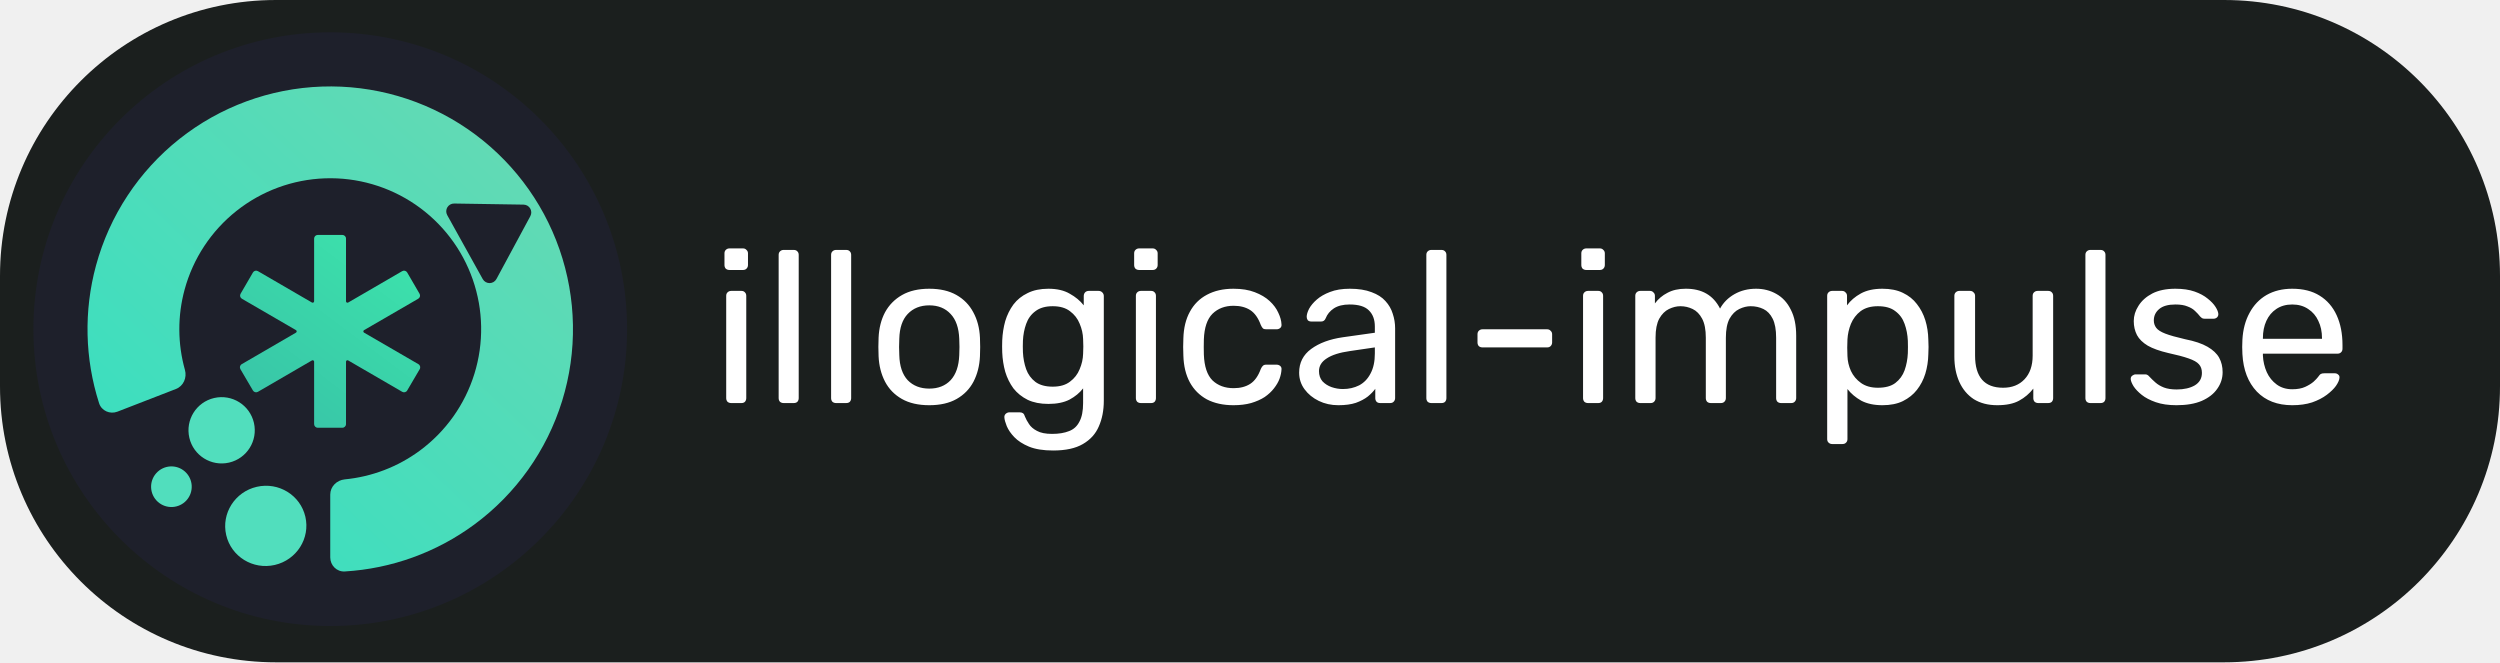
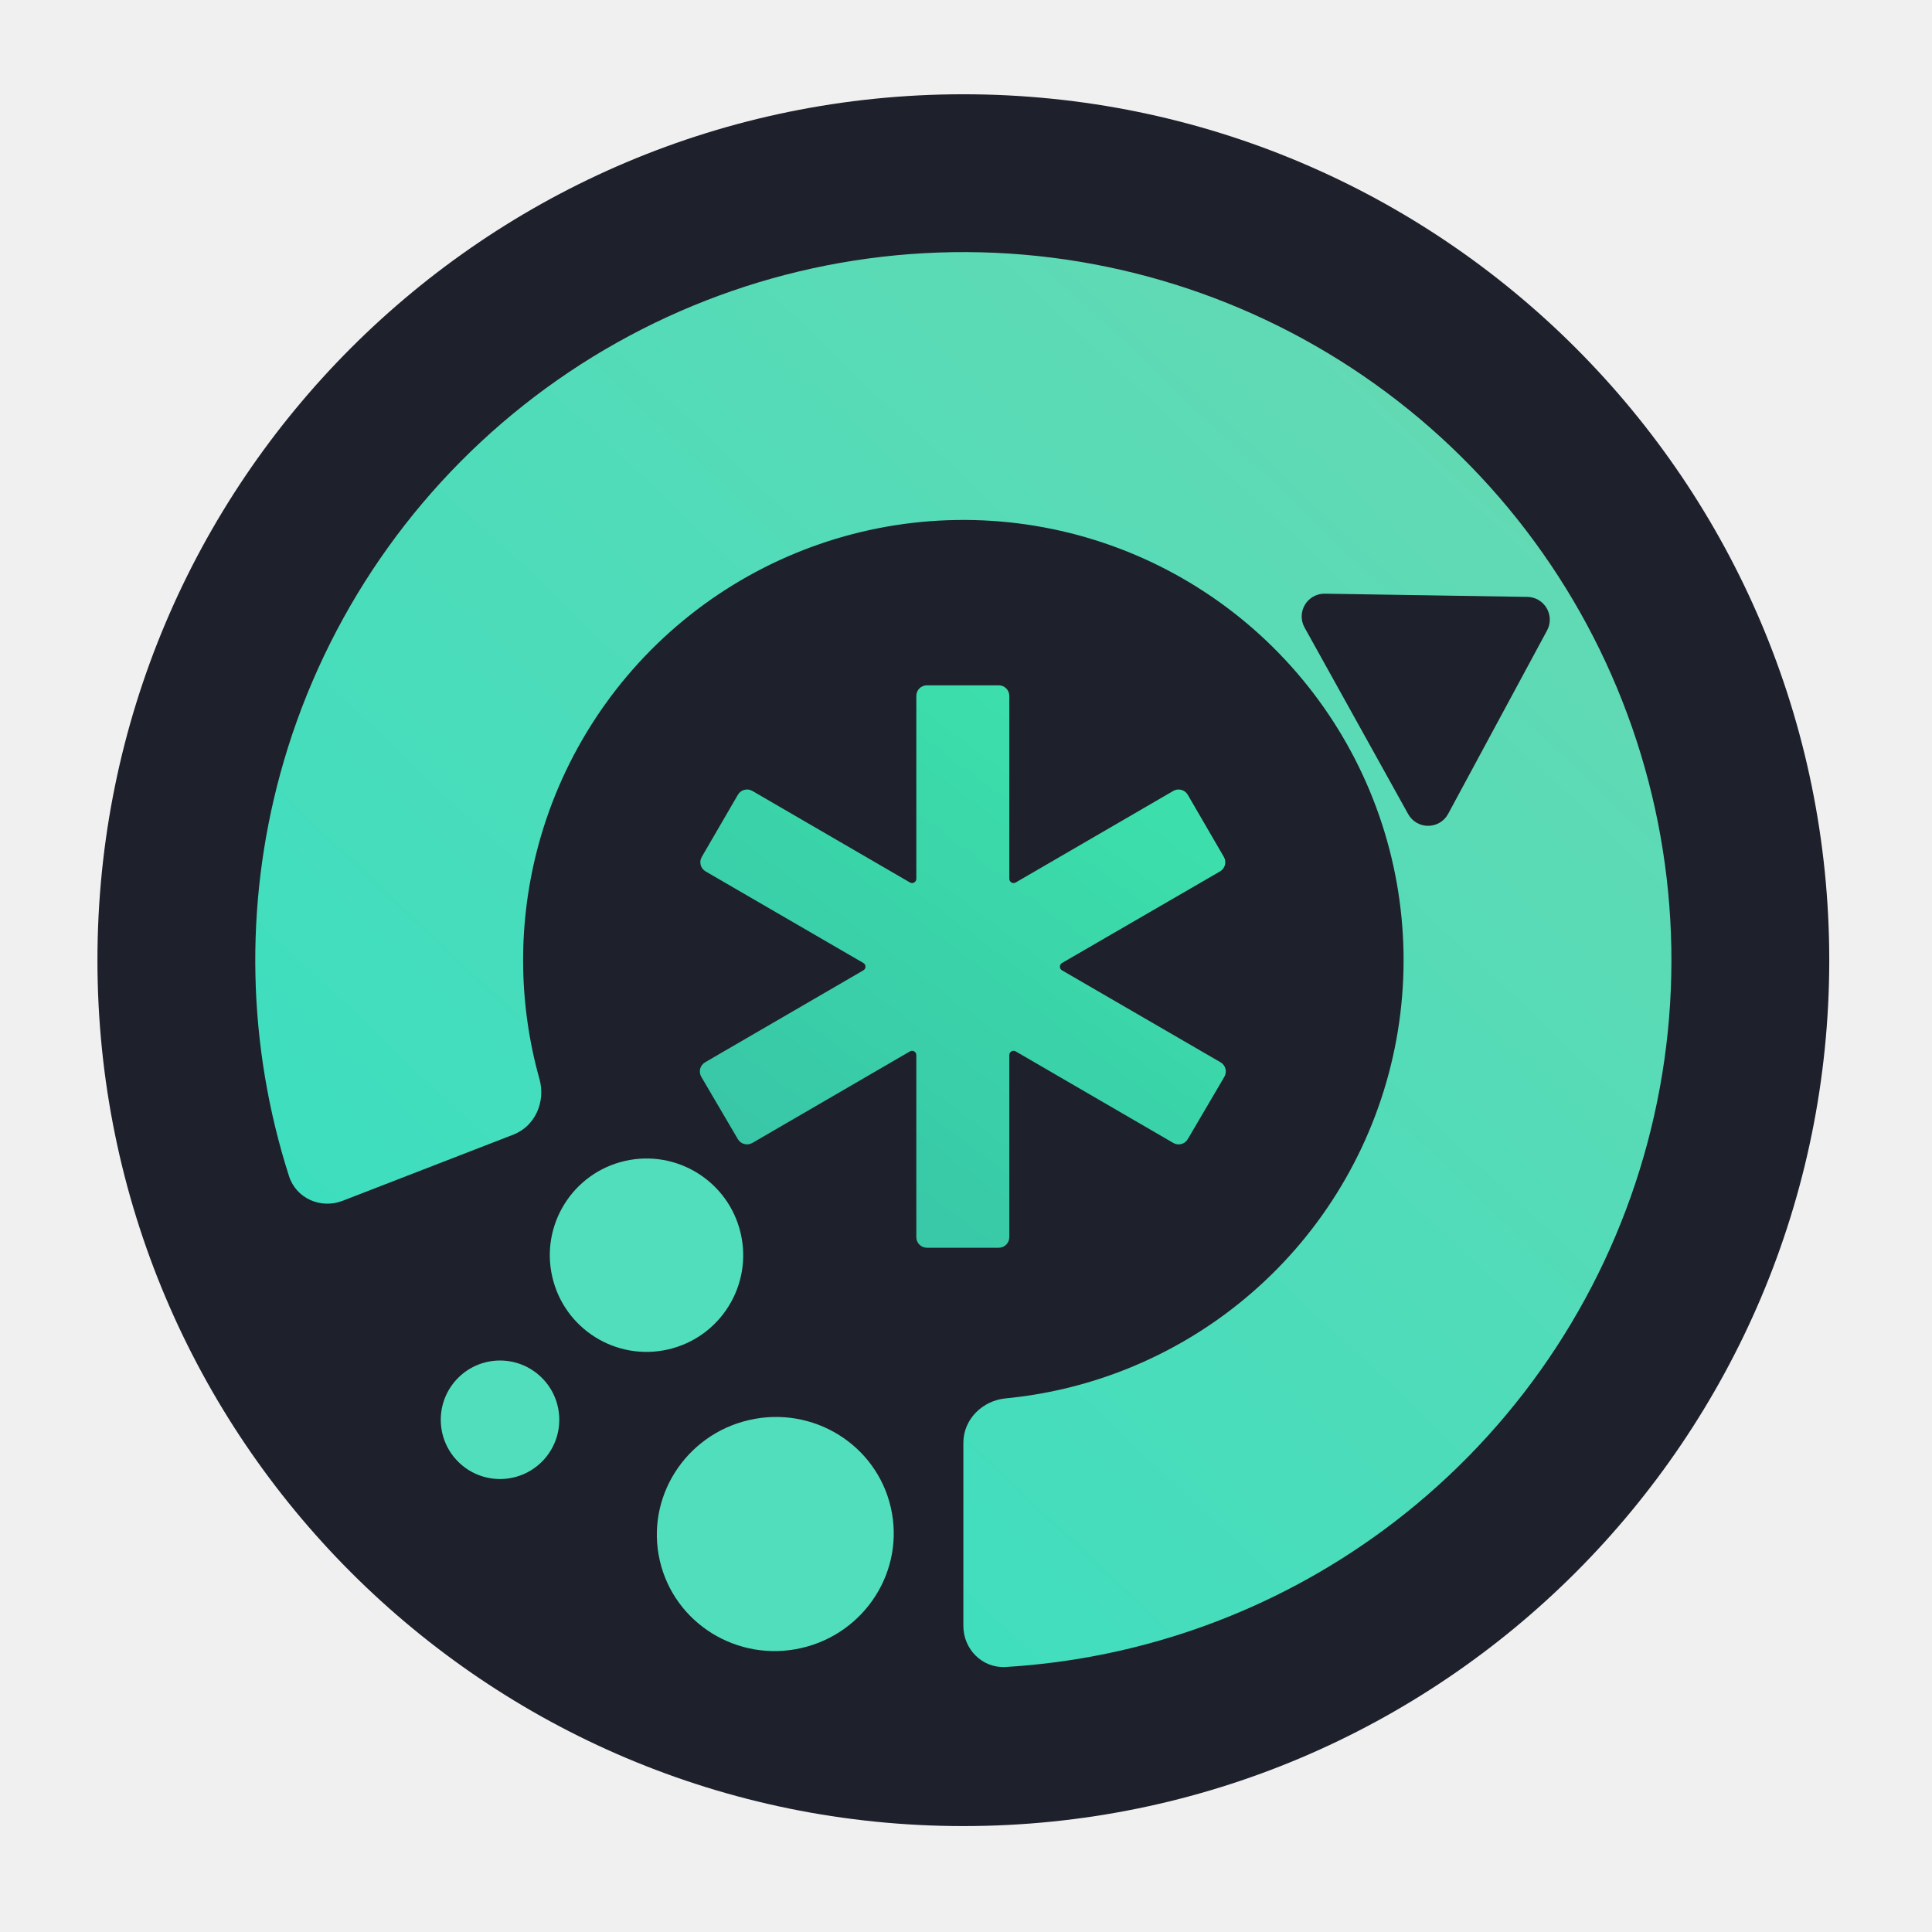
- <svg xmlns="http://www.w3.org/2000/svg" width="199.995" height="52.984" viewBox="0 0 6885 1824" fill="none" version="1.1" id="svg8">
-   <rect width="6885" height="1824" rx="760" fill="#1b1f1e" id="rect1" x="0" y="0" />
-   <path d="m 2013.62,1110 c -3.96,0 -7.33,-1.19 -10.1,-3.56 -2.38,-2.78 -3.56,-6.14 -3.56,-10.1 V 814.782 c 0,-3.96 1.18,-7.128 3.56,-9.504 2.77,-2.772 6.14,-4.158 10.1,-4.158 h 28.51 c 3.96,0 7.13,1.386 9.5,4.158 2.38,2.376 3.57,5.544 3.57,9.504 v 281.558 c 0,3.96 -1.19,7.32 -3.57,10.1 -2.37,2.37 -5.54,3.56 -9.5,3.56 z m -4.75,-366.498 c -3.96,0 -7.33,-1.188 -10.1,-3.564 -2.38,-2.772 -3.57,-6.138 -3.57,-10.098 v -32.076 c 0,-3.96 1.19,-7.128 3.57,-9.504 2.77,-2.772 6.14,-4.158 10.1,-4.158 h 37.42 c 3.96,0 7.13,1.386 9.5,4.158 2.77,2.376 4.16,5.544 4.16,9.504 v 32.076 c 0,3.96 -1.39,7.326 -4.16,10.098 -2.37,2.376 -5.54,3.564 -9.5,3.564 z M 2158.07,1110 c -3.96,0 -7.32,-1.19 -10.1,-3.56 -2.37,-2.78 -3.56,-6.14 -3.56,-10.1 V 701.922 c 0,-3.96 1.19,-7.128 3.56,-9.504 2.78,-2.772 6.14,-4.158 10.1,-4.158 h 27.92 c 4.36,0 7.72,1.386 10.1,4.158 2.37,2.376 3.56,5.544 3.56,9.504 v 394.418 c 0,3.96 -1.19,7.32 -3.56,10.1 -2.38,2.37 -5.74,3.56 -10.1,3.56 z m 144.44,0 c -3.96,0 -7.33,-1.19 -10.1,-3.56 -2.37,-2.78 -3.56,-6.14 -3.56,-10.1 V 701.922 c 0,-3.96 1.19,-7.128 3.56,-9.504 2.77,-2.772 6.14,-4.158 10.1,-4.158 h 27.92 c 4.35,0 7.72,1.386 10.1,4.158 2.37,2.376 3.56,5.544 3.56,9.504 v 394.418 c 0,3.96 -1.19,7.32 -3.56,10.1 -2.38,2.37 -5.75,3.56 -10.1,3.56 z m 256.71,5.94 c -30.1,0 -55.25,-5.74 -75.44,-17.23 -20.2,-11.48 -35.64,-27.32 -46.33,-47.52 -10.7,-20.59 -16.64,-43.95 -17.82,-70.088 -0.4,-6.732 -0.6,-15.246 -0.6,-25.542 0,-10.692 0.2,-19.206 0.6,-25.542 1.18,-26.532 7.12,-49.896 17.82,-70.092 11.08,-20.196 26.73,-36.036 46.92,-47.52 20.2,-11.484 45.15,-17.226 74.85,-17.226 29.7,0 54.64,5.742 74.84,17.226 20.2,11.484 35.64,27.324 46.33,47.52 11.09,20.196 17.23,43.56 18.42,70.092 0.39,6.336 0.59,14.85 0.59,25.542 0,10.296 -0.2,18.81 -0.59,25.542 -1.19,26.138 -7.13,49.498 -17.82,70.088 -10.7,20.2 -26.14,36.04 -46.34,47.52 -20.19,11.49 -45.34,17.23 -75.43,17.23 z m 0,-45.74 c 24.55,0 44.15,-7.72 58.8,-23.16 14.65,-15.84 22.57,-38.81 23.76,-68.908 0.4,-5.94 0.6,-13.464 0.6,-22.572 0,-9.108 -0.2,-16.632 -0.6,-22.572 -1.19,-30.096 -9.11,-52.866 -23.76,-68.31 -14.65,-15.84 -34.25,-23.76 -58.8,-23.76 -24.56,0 -44.36,7.92 -59.4,23.76 -14.66,15.444 -22.38,38.214 -23.17,68.31 -0.4,5.94 -0.59,13.464 -0.59,22.572 0,9.108 0.19,16.632 0.59,22.572 0.79,30.098 8.51,53.068 23.17,68.908 15.04,15.44 34.84,23.16 59.4,23.16 z m 341.08,170.48 c -26.93,0 -49.1,-3.56 -66.53,-10.69 -17.02,-7.13 -30.49,-15.84 -40.39,-26.14 -9.5,-9.9 -16.43,-20 -20.79,-30.29 -3.96,-9.9 -6.14,-17.82 -6.53,-23.76 -0.4,-3.96 0.79,-7.33 3.56,-10.1 3.17,-2.77 6.54,-4.16 10.1,-4.16 h 28.51 c 3.57,0 6.54,0.79 8.91,2.38 2.38,1.58 4.36,4.95 5.94,10.1 2.38,5.94 5.94,12.47 10.69,19.6 4.76,7.52 12.08,13.86 21.98,19.01 9.9,5.54 23.76,8.31 41.58,8.31 18.61,0 34.26,-2.57 46.93,-7.72 12.67,-4.75 22.17,-13.46 28.51,-26.14 6.73,-12.27 10.1,-29.3 10.1,-51.08 v -40.39 c -9.51,12.27 -21.98,22.57 -37.42,30.89 -15.45,7.92 -34.85,11.88 -58.22,11.88 -22.17,0 -41.18,-3.77 -57.02,-11.29 -15.84,-7.92 -28.91,-18.41 -39.2,-31.48 -9.9,-13.47 -17.43,-28.71 -22.58,-45.74 -4.75,-17.03 -7.52,-34.848 -8.31,-53.46 -0.4,-11.088 -0.4,-21.978 0,-32.67 0.79,-18.612 3.56,-36.432 8.31,-53.46 5.15,-17.028 12.68,-32.274 22.58,-45.738 10.29,-13.464 23.36,-23.958 39.2,-31.482 15.84,-7.92 34.85,-11.88 57.02,-11.88 23.76,0 43.37,4.554 58.81,13.662 15.84,8.712 28.71,19.404 38.61,32.076 v -25.542 c 0,-3.96 1.19,-7.326 3.56,-10.098 2.78,-2.772 6.14,-4.158 10.1,-4.158 h 27.33 c 3.96,0 7.32,1.386 10.09,4.158 2.78,2.772 4.16,6.138 4.16,10.098 v 288.094 c 0,26.53 -4.55,50.09 -13.66,70.68 -8.71,20.59 -23.36,36.83 -43.96,48.71 -20.19,11.88 -47.52,17.82 -81.97,17.82 z m -1.19,-175.82 c 19.8,0 35.64,-4.56 47.52,-13.67 12.28,-9.1 21.19,-20.59 26.73,-34.45 5.94,-13.86 9.11,-27.916 9.51,-42.172 0.39,-5.544 0.59,-12.276 0.59,-20.196 0,-8.316 -0.2,-15.246 -0.59,-20.79 -0.4,-14.256 -3.57,-28.314 -9.51,-42.174 -5.54,-13.86 -14.45,-25.344 -26.73,-34.452 -11.88,-9.108 -27.72,-13.662 -47.52,-13.662 -19.8,0 -35.64,4.554 -47.52,13.662 -11.88,8.712 -20.39,20.394 -25.54,35.046 -5.15,14.256 -8.12,29.7 -8.91,46.332 -0.39,10.296 -0.39,20.79 0,31.482 0.79,16.632 3.76,32.274 8.91,46.924 5.15,14.26 13.66,25.94 25.54,35.05 11.88,8.71 27.72,13.07 47.52,13.07 z m 242.76,45.14 c -3.96,0 -7.33,-1.19 -10.1,-3.56 -2.37,-2.78 -3.56,-6.14 -3.56,-10.1 V 814.782 c 0,-3.96 1.19,-7.128 3.56,-9.504 2.77,-2.772 6.14,-4.158 10.1,-4.158 h 28.51 c 3.96,0 7.13,1.386 9.51,4.158 2.37,2.376 3.56,5.544 3.56,9.504 v 281.558 c 0,3.96 -1.19,7.32 -3.56,10.1 -2.38,2.37 -5.55,3.56 -9.51,3.56 z m -4.75,-366.498 c -3.96,0 -7.33,-1.188 -10.1,-3.564 -2.38,-2.772 -3.56,-6.138 -3.56,-10.098 v -32.076 c 0,-3.96 1.18,-7.128 3.56,-9.504 2.77,-2.772 6.14,-4.158 10.1,-4.158 h 37.42 c 3.96,0 7.13,1.386 9.5,4.158 2.78,2.376 4.16,5.544 4.16,9.504 v 32.076 c 0,3.96 -1.38,7.326 -4.16,10.098 -2.37,2.376 -5.54,3.564 -9.5,3.564 z m 259.69,372.438 c -28.12,0 -52.47,-5.35 -73.06,-16.04 -20.2,-11.09 -35.84,-26.73 -46.93,-46.92 -11.09,-20.6 -17.03,-45.15 -17.82,-73.66 -0.4,-5.94 -0.59,-13.86 -0.59,-23.76 0,-9.9 0.19,-17.82 0.59,-23.76 0.79,-28.512 6.73,-52.866 17.82,-73.062 11.09,-20.592 26.73,-36.234 46.93,-46.926 20.59,-11.088 44.94,-16.632 73.06,-16.632 22.97,0 42.57,3.168 58.8,9.504 16.64,6.336 30.3,14.454 40.99,24.354 10.69,9.9 18.61,20.592 23.76,32.076 5.54,11.484 8.51,22.374 8.91,32.67 0.4,3.96 -0.79,7.128 -3.56,9.504 -2.78,2.376 -6.14,3.564 -10.1,3.564 h -28.51 c -3.96,0 -6.93,-0.792 -8.91,-2.376 -1.98,-1.98 -3.96,-5.148 -5.94,-9.504 -7.13,-19.404 -16.83,-33.066 -29.11,-40.986 -12.28,-7.92 -27.52,-11.88 -45.74,-11.88 -23.76,0 -43.16,7.326 -58.21,21.978 -14.65,14.652 -22.57,38.214 -23.76,70.686 -0.4,14.256 -0.4,28.116 0,41.58 1.19,32.87 9.11,56.63 23.76,71.28 15.05,14.26 34.45,21.38 58.21,21.38 18.22,0 33.46,-3.96 45.74,-11.88 12.28,-7.92 21.98,-21.58 29.11,-40.98 1.98,-4.36 3.96,-7.33 5.94,-8.91 1.98,-1.98 4.95,-2.97 8.91,-2.97 h 28.51 c 3.96,0 7.32,1.19 10.1,3.56 2.77,2.38 3.96,5.55 3.56,9.51 -0.4,8.31 -2.18,16.83 -5.35,25.54 -3.16,8.71 -8.31,17.62 -15.44,26.73 -6.73,8.71 -15.25,16.63 -25.54,23.76 -10.3,6.73 -22.77,12.27 -37.42,16.63 -14.26,3.96 -30.5,5.94 -48.71,5.94 z m 289.13,0 c -19.8,0 -37.82,-3.96 -54.05,-11.88 -16.24,-7.92 -29.31,-18.61 -39.21,-32.08 -9.9,-13.46 -14.85,-28.71 -14.85,-45.73 0,-27.328 11.09,-49.108 33.27,-65.344 22.17,-16.236 51.08,-26.928 86.72,-32.076 l 88.51,-12.474 V 899.13 c 0,-19.008 -5.55,-33.858 -16.63,-44.55 -10.7,-10.692 -28.32,-16.038 -52.87,-16.038 -17.82,0 -32.27,3.564 -43.36,10.692 -10.69,7.128 -18.22,16.236 -22.57,27.324 -2.38,5.94 -6.54,8.91 -12.48,8.91 h -26.73 c -4.35,0 -7.72,-1.188 -10.1,-3.564 -1.98,-2.772 -2.97,-5.94 -2.97,-9.504 0,-5.94 2.18,-13.266 6.54,-21.978 4.75,-8.712 11.88,-17.226 21.38,-25.542 9.51,-8.316 21.58,-15.246 36.24,-20.79 15.04,-5.94 33.26,-8.91 54.64,-8.91 23.76,0 43.76,3.168 60,9.504 16.23,5.94 28.91,14.058 38.01,24.354 9.51,10.296 16.24,21.978 20.2,35.046 4.36,13.068 6.53,26.334 6.53,39.798 v 192.458 c 0,3.96 -1.38,7.32 -4.15,10.1 -2.38,2.37 -5.55,3.56 -9.51,3.56 h -27.32 c -4.36,0 -7.72,-1.19 -10.1,-3.56 -2.38,-2.78 -3.56,-6.14 -3.56,-10.1 v -25.54 c -5.15,7.12 -12.08,14.25 -20.79,21.38 -8.72,6.73 -19.61,12.47 -32.67,17.23 -13.07,4.35 -29.11,6.53 -48.12,6.53 z m 12.48,-44.55 c 16.23,0 31.08,-3.37 44.55,-10.1 13.46,-7.13 23.95,-18.02 31.48,-32.67 7.92,-14.65 11.88,-33.064 11.88,-55.24 v -16.632 l -68.91,10.098 c -28.11,3.96 -49.3,10.692 -63.55,20.196 -14.26,9.108 -21.39,20.788 -21.39,35.048 0,11.09 3.17,20.39 9.51,27.92 6.73,7.12 15.04,12.47 24.94,16.03 10.3,3.57 20.79,5.35 31.49,5.35 z m 243.39,38.61 c -3.96,0 -7.32,-1.19 -10.1,-3.56 -2.37,-2.78 -3.56,-6.14 -3.56,-10.1 V 701.922 c 0,-3.96 1.19,-7.128 3.56,-9.504 2.78,-2.772 6.14,-4.158 10.1,-4.158 h 27.92 c 4.36,0 7.72,1.386 10.1,4.158 2.37,2.376 3.56,5.544 3.56,9.504 v 394.418 c 0,3.96 -1.19,7.32 -3.56,10.1 -2.38,2.37 -5.74,3.56 -10.1,3.56 z m 140.88,-153.252 c -3.96,0 -7.33,-1.188 -10.1,-3.564 -2.38,-2.772 -3.56,-6.138 -3.56,-10.098 v -22.572 c 0,-3.96 1.18,-7.128 3.56,-9.504 2.77,-2.772 6.14,-4.158 10.1,-4.158 h 178.2 c 3.96,0 7.13,1.386 9.5,4.158 2.77,2.376 4.16,5.544 4.16,9.504 v 22.572 c 0,3.96 -1.39,7.326 -4.16,10.098 -2.37,2.376 -5.54,3.564 -9.5,3.564 z M 4373.38,1110 c -3.96,0 -7.33,-1.19 -10.1,-3.56 -2.38,-2.78 -3.57,-6.14 -3.57,-10.1 V 814.782 c 0,-3.96 1.19,-7.128 3.57,-9.504 2.77,-2.772 6.14,-4.158 10.1,-4.158 h 28.51 c 3.96,0 7.13,1.386 9.5,4.158 2.38,2.376 3.57,5.544 3.57,9.504 v 281.558 c 0,3.96 -1.19,7.32 -3.57,10.1 -2.37,2.37 -5.54,3.56 -9.5,3.56 z m -4.76,-366.498 c -3.96,0 -7.32,-1.188 -10.09,-3.564 -2.38,-2.772 -3.57,-6.138 -3.57,-10.098 v -32.076 c 0,-3.96 1.19,-7.128 3.57,-9.504 2.77,-2.772 6.13,-4.158 10.09,-4.158 h 37.43 c 3.96,0 7.12,1.386 9.5,4.158 2.77,2.376 4.16,5.544 4.16,9.504 v 32.076 c 0,3.96 -1.39,7.326 -4.16,10.098 -2.38,2.376 -5.54,3.564 -9.5,3.564 z M 4517.24,1110 c -3.96,0 -7.33,-1.19 -10.1,-3.56 -2.38,-2.78 -3.57,-6.14 -3.57,-10.1 V 814.782 c 0,-3.96 1.19,-7.128 3.57,-9.504 2.77,-2.772 6.14,-4.158 10.1,-4.158 h 26.73 c 3.96,0 7.12,1.386 9.5,4.158 2.77,2.376 4.16,5.544 4.16,9.504 v 20.79 c 9.11,-12.276 20.59,-21.978 34.45,-29.106 13.86,-7.524 30.49,-11.286 49.9,-11.286 44.74,-0.396 76.42,17.82 95.04,54.648 9.1,-16.632 22.37,-29.898 39.79,-39.798 17.43,-9.9 37.23,-14.85 59.4,-14.85 20.6,0 39.21,4.752 55.84,14.256 17.03,9.504 30.29,23.958 39.8,43.362 9.9,19.008 14.85,42.966 14.85,71.874 v 171.668 c 0,3.96 -1.39,7.32 -4.16,10.1 -2.38,2.37 -5.54,3.56 -9.5,3.56 h -27.92 c -3.96,0 -7.33,-1.19 -10.1,-3.56 -2.38,-2.78 -3.56,-6.14 -3.56,-10.1 V 930.018 c 0,-22.176 -3.17,-39.6 -9.51,-52.272 -6.33,-12.672 -14.85,-21.582 -25.54,-26.73 -10.69,-5.148 -22.37,-7.722 -35.05,-7.722 -10.29,0 -20.79,2.574 -31.48,7.722 -10.69,5.148 -19.6,14.058 -26.73,26.73 -6.73,12.672 -10.1,30.096 -10.1,52.272 v 166.322 c 0,3.96 -1.38,7.32 -4.15,10.1 -2.38,2.37 -5.55,3.56 -9.51,3.56 h -27.92 c -3.96,0 -7.32,-1.19 -10.09,-3.56 -2.38,-2.78 -3.57,-6.14 -3.57,-10.1 V 930.018 c 0,-22.176 -3.36,-39.6 -10.1,-52.272 -6.73,-12.672 -15.44,-21.582 -26.13,-26.73 -10.69,-5.148 -21.98,-7.722 -33.86,-7.722 -10.3,0 -20.79,2.574 -31.48,7.722 -10.69,5.148 -19.6,14.058 -26.73,26.73 -6.73,12.672 -10.1,29.898 -10.1,51.678 v 166.916 c 0,3.96 -1.39,7.32 -4.16,10.1 -2.37,2.37 -5.54,3.56 -9.5,3.56 z m 528.46,112.86 c -3.96,0 -7.33,-1.39 -10.1,-4.16 -2.37,-2.37 -3.56,-5.54 -3.56,-9.5 V 814.782 c 0,-3.96 1.19,-7.128 3.56,-9.504 2.77,-2.772 6.14,-4.158 10.1,-4.158 h 27.32 c 3.96,0 7.13,1.386 9.51,4.158 2.77,2.376 4.16,5.544 4.16,9.504 v 26.136 c 9.5,-13.068 22.17,-23.958 38.01,-32.67 15.84,-8.712 35.64,-13.068 59.4,-13.068 22.18,0 40.99,3.762 56.43,11.286 15.84,7.524 28.71,17.82 38.61,30.888 10.3,13.068 18.02,27.918 23.17,44.55 5.15,16.632 7.92,34.452 8.31,53.46 0.4,6.336 0.6,13.068 0.6,20.196 0,7.128 -0.2,13.86 -0.6,20.196 -0.39,18.612 -3.16,36.434 -8.31,53.464 -5.15,16.63 -12.87,31.48 -23.17,44.55 -9.9,12.67 -22.77,22.96 -38.61,30.88 -15.44,7.53 -34.25,11.29 -56.43,11.29 -22.97,0 -42.37,-4.16 -58.21,-12.47 -15.44,-8.72 -28.12,-19.41 -38.02,-32.08 v 137.81 c 0,3.96 -1.18,7.13 -3.56,9.5 -2.38,2.77 -5.74,4.16 -10.1,4.16 z m 125.93,-155.03 c 20.59,0 36.63,-4.36 48.11,-13.07 11.88,-9.11 20.4,-20.79 25.54,-35.05 5.15,-14.65 8.12,-30.292 8.91,-46.924 0.4,-11.484 0.4,-22.968 0,-34.452 -0.79,-16.632 -3.76,-32.076 -8.91,-46.332 -5.14,-14.652 -13.66,-26.334 -25.54,-35.046 -11.48,-9.108 -27.52,-13.662 -48.11,-13.662 -19.41,0 -35.25,4.554 -47.52,13.662 -11.88,9.108 -20.79,20.79 -26.73,35.046 -5.55,13.86 -8.71,28.116 -9.51,42.768 -0.39,6.336 -0.59,13.86 -0.59,22.572 0,8.712 0.2,16.434 0.59,23.166 0.4,13.86 3.57,27.522 9.51,40.982 6.33,13.47 15.64,24.56 27.92,33.27 12.27,8.71 27.72,13.07 46.33,13.07 z m 328.9,48.11 c -25.35,0 -46.93,-5.54 -64.75,-16.63 -17.42,-11.49 -30.69,-27.33 -39.8,-47.52 -9.1,-20.2 -13.66,-43.36 -13.66,-69.5 V 814.782 c 0,-3.96 1.19,-7.128 3.57,-9.504 2.77,-2.772 6.13,-4.158 10.09,-4.158 h 29.7 c 3.96,0 7.13,1.386 9.51,4.158 2.77,2.376 4.16,5.544 4.16,9.504 V 979.32 c 0,59 25.74,88.51 77.22,88.51 24.55,0 44.15,-7.73 58.8,-23.17 15.05,-15.84 22.57,-37.62 22.57,-65.34 V 814.782 c 0,-3.96 1.19,-7.128 3.57,-9.504 2.77,-2.772 6.14,-4.158 10.1,-4.158 h 29.1 c 4.36,0 7.72,1.386 10.1,4.158 2.38,2.376 3.56,5.544 3.56,9.504 v 281.558 c 0,3.96 -1.18,7.32 -3.56,10.1 -2.38,2.37 -5.74,3.56 -10.1,3.56 h -27.32 c -3.96,0 -7.33,-1.19 -10.1,-3.56 -2.38,-2.78 -3.56,-6.14 -3.56,-10.1 v -26.14 c -10.7,13.86 -23.76,24.95 -39.21,33.27 -15.05,8.31 -35.04,12.47 -59.99,12.47 z m 256.35,-5.94 c -3.96,0 -7.33,-1.19 -10.1,-3.56 -2.38,-2.78 -3.57,-6.14 -3.57,-10.1 V 701.922 c 0,-3.96 1.19,-7.128 3.57,-9.504 2.77,-2.772 6.14,-4.158 10.1,-4.158 h 27.91 c 4.36,0 7.73,1.386 10.1,4.158 2.38,2.376 3.57,5.544 3.57,9.504 v 394.418 c 0,3.96 -1.19,7.32 -3.57,10.1 -2.37,2.37 -5.74,3.56 -10.1,3.56 z m 237.1,5.94 c -22.18,0 -41.18,-2.77 -57.02,-8.32 -15.84,-5.54 -28.71,-12.27 -38.61,-20.19 -9.9,-7.92 -17.43,-15.84 -22.58,-23.76 -4.75,-7.92 -7.32,-14.26 -7.72,-19.01 -0.39,-4.36 0.99,-7.72 4.16,-10.1 3.17,-2.37 6.34,-3.56 9.5,-3.56 h 26.14 c 2.38,0 4.16,0.39 5.35,1.19 1.58,0.39 3.56,1.98 5.94,4.75 5.14,5.54 10.89,11.09 17.22,16.63 6.34,5.54 14.06,10.1 23.17,13.66 9.5,3.57 21.18,5.35 35.04,5.35 20.2,0 36.83,-3.76 49.9,-11.29 13.07,-7.92 19.6,-19.4 19.6,-34.45 0,-9.9 -2.77,-17.82 -8.31,-23.76 -5.15,-5.94 -14.66,-11.286 -28.52,-16.038 -13.46,-4.752 -32.07,-9.702 -55.83,-14.85 -23.76,-5.544 -42.57,-12.276 -56.43,-20.196 -13.86,-8.316 -23.76,-18.018 -29.7,-29.106 -5.94,-11.484 -8.91,-24.354 -8.91,-38.61 0,-14.652 4.35,-28.71 13.07,-42.174 8.71,-13.86 21.38,-25.146 38.01,-33.858 17.03,-8.712 38.22,-13.068 63.56,-13.068 20.59,0 38.21,2.574 52.87,7.722 14.65,5.148 26.73,11.682 36.23,19.602 9.5,7.524 16.63,15.048 21.38,22.572 4.76,7.524 7.33,13.86 7.73,19.008 0.39,3.96 -0.8,7.326 -3.57,10.098 -2.77,2.376 -5.94,3.564 -9.5,3.564 h -24.95 c -2.77,0 -5.15,-0.594 -7.13,-1.782 -1.58,-1.188 -3.17,-2.574 -4.75,-4.158 -3.96,-5.148 -8.71,-10.296 -14.26,-15.444 -5.14,-5.148 -12.07,-9.306 -20.79,-12.474 -8.31,-3.564 -19.4,-5.346 -33.26,-5.346 -19.8,0 -34.65,4.158 -44.55,12.474 -9.9,8.316 -14.85,18.81 -14.85,31.482 0,7.524 2.18,14.256 6.53,20.196 4.36,5.94 12.68,11.286 24.95,16.038 12.28,4.752 30.49,9.9 54.65,15.444 26.14,5.148 46.73,12.078 61.78,20.79 15.04,8.712 25.74,18.81 32.07,30.294 6.34,11.484 9.51,24.75 9.51,39.8 0,16.63 -4.95,31.88 -14.85,45.74 -9.51,13.86 -23.76,24.94 -42.77,33.26 -18.61,7.92 -41.78,11.88 -69.5,11.88 z m 318.84,0 c -40.79,0 -73.26,-12.47 -97.42,-37.42 -24.15,-25.35 -37.42,-59.8 -39.8,-103.358 -0.39,-5.148 -0.59,-11.682 -0.59,-19.602 0,-8.316 0.2,-15.048 0.59,-20.196 1.59,-28.116 8.12,-52.668 19.61,-73.656 11.48,-21.384 27.12,-37.818 46.92,-49.302 20.2,-11.484 43.76,-17.226 70.69,-17.226 30.09,0 55.24,6.336 75.44,19.008 20.59,12.672 36.23,30.69 46.92,54.054 10.69,23.364 16.04,50.688 16.04,81.972 v 10.098 c 0,4.356 -1.39,7.722 -4.16,10.098 -2.37,2.376 -5.54,3.564 -9.5,3.564 h -205.53 c 0,0.396 0,1.188 0,2.376 0,1.188 0,2.178 0,2.97 0.8,16.236 4.36,31.48 10.7,45.74 6.33,13.86 15.44,25.14 27.32,33.86 11.88,8.71 26.14,13.06 42.77,13.06 14.25,0 26.13,-2.17 35.64,-6.53 9.5,-4.36 17.22,-9.11 23.16,-14.26 5.94,-5.54 9.9,-9.7 11.88,-12.47 3.57,-5.15 6.34,-8.12 8.32,-8.91 1.98,-1.19 5.15,-1.78 9.5,-1.78 h 28.52 c 3.96,0 7.12,1.19 9.5,3.56 2.77,1.98 3.96,4.95 3.56,8.91 -0.39,5.94 -3.56,13.27 -9.5,21.98 -5.94,8.32 -14.45,16.63 -25.54,24.95 -11.09,8.31 -24.55,15.24 -40.39,20.79 -15.84,5.15 -34.06,7.72 -54.65,7.72 z m -80.79,-182.952 h 162.76 v -1.782 c 0,-17.82 -3.37,-33.66 -10.1,-47.52 -6.33,-13.86 -15.64,-24.75 -27.92,-32.67 -12.27,-8.316 -26.92,-12.474 -43.95,-12.474 -17.03,0 -31.68,4.158 -43.96,12.474 -11.88,7.92 -20.99,18.81 -27.32,32.67 -6.34,13.86 -9.51,29.7 -9.51,47.52 z" fill="#ffffff" id="path1" />
-   <circle cx="909.5" cy="906.5" r="817.5" fill="#1e202b" id="circle1" />
-   <circle cx="686.461" cy="-1244.315" r="55.948" transform="rotate(131.714)" fill="#51debd" id="circle2" />
-   <circle cx="-328.149" cy="-1291.96" r="91.283" transform="rotate(167)" fill="#51debd" id="circle3" />
-   <ellipse cx="-387.407" cy="-1575.805" rx="111.895" ry="110.423" transform="rotate(167)" fill="#51debd" id="ellipse3" />
-   <path d="m 909.5,1535 c 0,22.09 17.925,40.12 39.977,38.8 128.603,-7.7 252.553,-52.43 356.713,-129.22 114.91,-84.72 199.68,-203.99 241.9,-340.37 42.23,-136.376 39.68,-282.688 -7.26,-417.514 C 1493.89,551.871 1405.02,435.614 1287.23,354.947 1169.44,274.279 1028.92,233.439 886.247,238.405 743.57,243.37 606.23,293.882 494.335,382.543 382.441,471.205 301.868,593.359 264.415,731.122 c -33.947,124.867 -30.854,256.612 8.447,379.298 6.739,21.04 30.033,31.24 50.63,23.25 l 161.188,-62.48 c 20.597,-7.99 30.621,-31.13 24.652,-52.4 -20.233,-72.095 -20.675,-148.588 -0.899,-221.327 23.285,-85.651 73.38,-161.598 142.948,-216.721 69.568,-55.124 154.956,-86.528 243.662,-89.615 88.706,-3.088 176.067,22.304 249.307,72.457 73.23,50.153 128.48,122.433 157.67,206.258 29.18,83.825 30.76,174.791 4.51,259.578 -26.25,84.79 -78.95,158.95 -150.4,211.62 -60.67,44.73 -132.15,71.97 -206.69,79.16 -21.99,2.12 -39.94,19.83 -39.94,41.92 z" fill="url(#paint0_linear_2053_2)" id="path3" style="fill:url(#paint0_linear_2053_2)" />
-   <path d="m 1340.4,762.533 -97.84,-176.165 c -3.36,-6.054 1.09,-13.478 8.01,-13.369 l 191.22,3.026 c 6.75,0.106 10.98,7.33 7.78,13.271 l -93.38,173.139 c -3.38,6.26 -12.34,6.315 -15.79,0.098 z" fill="#1e202b" stroke="#1e202b" stroke-width="25" id="path4" />
-   <path d="m 875.094,1178 c -5.523,0 -10,-4.48 -10,-10 V 996.072 c 0,-3.084 -3.343,-5.008 -6.009,-3.458 l -148.816,86.456 c -4.761,2.76 -10.862,1.16 -13.648,-3.59 l -34.539,-58.86 c -2.803,-4.78 -1.188,-10.93 3.601,-13.71 l 149.428,-86.824 c 2.655,-1.542 2.654,-5.376 -10e-4,-6.918 L 666.155,822.702 c -4.778,-2.773 -6.401,-8.896 -3.626,-13.673 l 34.107,-58.69 c 2.774,-4.774 8.894,-6.396 13.669,-3.622 l 148.78,86.433 c 2.666,1.549 6.009,-0.375 6.009,-3.459 V 657 c 0,-5.523 4.477,-10 10,-10 h 67.804 c 5.523,0 10,4.477 10,10 v 172.691 c 0,3.084 3.343,5.008 6.01,3.459 l 148.782,-86.433 c 4.77,-2.774 10.89,-1.152 13.67,3.622 l 34.1,58.684 c 2.78,4.779 1.15,10.905 -3.63,13.677 l -149.19,86.467 c -2.655,1.541 -2.656,5.379 0,6.921 l 149.67,86.822 c 4.79,2.78 6.41,8.93 3.6,13.71 l -34.54,58.86 c -2.78,4.75 -8.89,6.35 -13.65,3.59 L 958.908,992.614 c -2.667,-1.55 -6.01,0.374 -6.01,3.458 V 1168 c 0,5.52 -4.477,10 -10,10 z" fill="url(#paint1_linear_2053_2)" id="path5" style="fill:url(#paint1_linear_2053_2)" />
-   <defs id="defs8">
+ <svg xmlns="http://www.w3.org/2000/svg" width="256" height="256" viewBox="0 0 1824 1824" fill="none" version="1.1">
+   <circle cx="909.5" cy="906.5" r="817.5" fill="#1e202b" />
+   <circle cx="686.461" cy="-1244.315" r="55.948" transform="rotate(131.714)" fill="#51debd" />
+   <circle cx="-328.149" cy="-1291.96" r="91.283" transform="rotate(167)" fill="#51debd" />
+   <ellipse cx="-387.407" cy="-1575.805" rx="111.895" ry="110.423" transform="rotate(167)" fill="#51debd" />
+   <path d="m 909.5,1535 c 0,22.09 17.925,40.12 39.977,38.8 128.603,-7.7 252.553,-52.43 356.713,-129.22 114.91,-84.72 199.68,-203.99 241.9,-340.37 42.23,-136.376 39.68,-282.688 -7.26,-417.514 C 1493.89,551.871 1405.02,435.614 1287.23,354.947 1169.44,274.279 1028.92,233.439 886.247,238.405 743.57,243.37 606.23,293.882 494.335,382.543 382.441,471.205 301.868,593.359 264.415,731.122 c -33.947,124.867 -30.854,256.612 8.447,379.298 6.739,21.04 30.033,31.24 50.63,23.25 l 161.188,-62.48 c 20.597,-7.99 30.621,-31.13 24.652,-52.4 -20.233,-72.095 -20.675,-148.588 -0.899,-221.327 23.285,-85.651 73.38,-161.598 142.948,-216.721 69.568,-55.124 154.956,-86.528 243.662,-89.615 88.706,-3.088 176.067,22.304 249.307,72.457 73.23,50.153 128.48,122.433 157.67,206.258 29.18,83.825 30.76,174.791 4.51,259.578 -26.25,84.79 -78.95,158.95 -150.4,211.62 -60.67,44.73 -132.15,71.97 -206.69,79.16 -21.99,2.12 -39.94,19.83 -39.94,41.92 z" fill="url(#paint0_linear_2053_2)" />
+   <path d="m 1340.4,762.533 -97.84,-176.165 c -3.36,-6.054 1.09,-13.478 8.01,-13.369 l 191.22,3.026 c 6.75,0.106 10.98,7.33 7.78,13.271 l -93.38,173.139 c -3.38,6.26 -12.34,6.315 -15.79,0.098 z" fill="#1e202b" stroke="#1e202b" stroke-width="25" />
+   <path d="m 875.094,1178 c -5.523,0 -10,-4.48 -10,-10 V 996.072 c 0,-3.084 -3.343,-5.008 -6.009,-3.458 l -148.816,86.456 c -4.761,2.76 -10.862,1.16 -13.648,-3.59 l -34.539,-58.86 c -2.803,-4.78 -1.188,-10.93 3.601,-13.71 l 149.428,-86.824 c 2.655,-1.542 2.654,-5.376 -10e-4,-6.918 L 666.155,822.702 c -4.778,-2.773 -6.401,-8.896 -3.626,-13.673 l 34.107,-58.69 c 2.774,-4.774 8.894,-6.396 13.669,-3.622 l 148.78,86.433 c 2.666,1.549 6.009,-0.375 6.009,-3.459 V 657 c 0,-5.523 4.477,-10 10,-10 h 67.804 c 5.523,0 10,4.477 10,10 v 172.691 c 0,3.084 3.343,5.008 6.01,3.459 l 148.782,-86.433 c 4.77,-2.774 10.89,-1.152 13.67,3.622 l 34.1,58.684 c 2.78,4.779 1.15,10.905 -3.63,13.677 l -149.19,86.467 c -2.655,1.541 -2.656,5.379 0,6.921 l 149.67,86.822 c 4.79,2.78 6.41,8.93 3.6,13.71 l -34.54,58.86 c -2.78,4.75 -8.89,6.35 -13.65,3.59 L 958.908,992.614 c -2.667,-1.55 -6.01,0.374 -6.01,3.458 V 1168 c 0,5.52 -4.477,10 -10,10 z" fill="url(#paint1_linear_2053_2)" />
+   <defs>
    <linearGradient id="paint0_linear_2053_2" x1="420" y1="1489" x2="1514.5" y2="329.5" gradientUnits="userSpaceOnUse">
-       <stop stop-color="#38DFC0" id="stop5" />
-       <stop offset="1" stop-color="#66D9B3" id="stop6" />
+       <stop stop-color="#38DFC0" />
+       <stop offset="1" stop-color="#66D9B3" />
    </linearGradient>
    <linearGradient id="paint1_linear_2053_2" x1="726.231" y1="1178" x2="1149.24" y2="615.17" gradientUnits="userSpaceOnUse">
-       <stop stop-color="#38C3A7" id="stop7" />
-       <stop offset="1" stop-color="#3DE6AC" id="stop8" />
+       <stop stop-color="#38C3A7" />
+       <stop offset="1" stop-color="#3DE6AC" />
    </linearGradient>
  </defs>
</svg>
